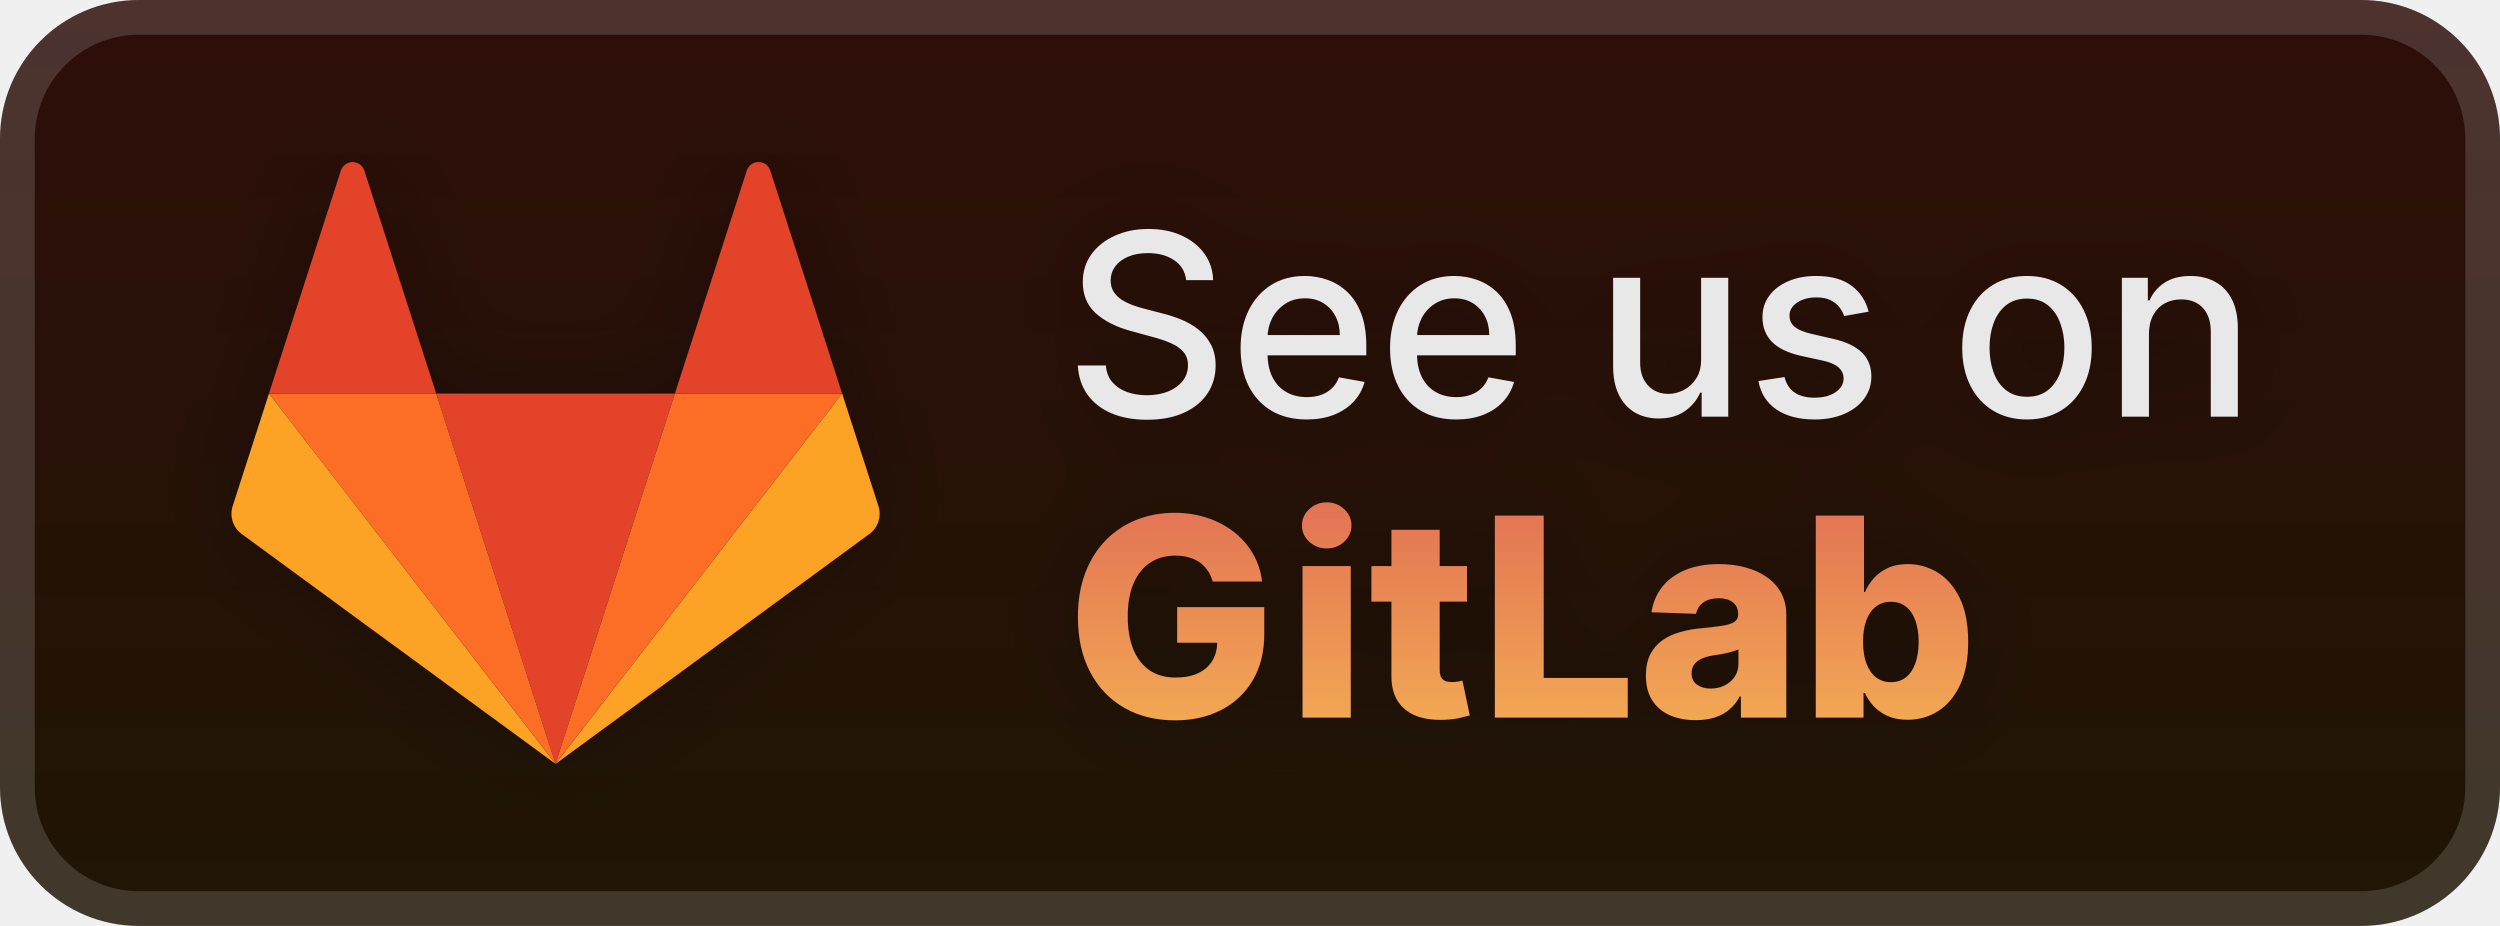
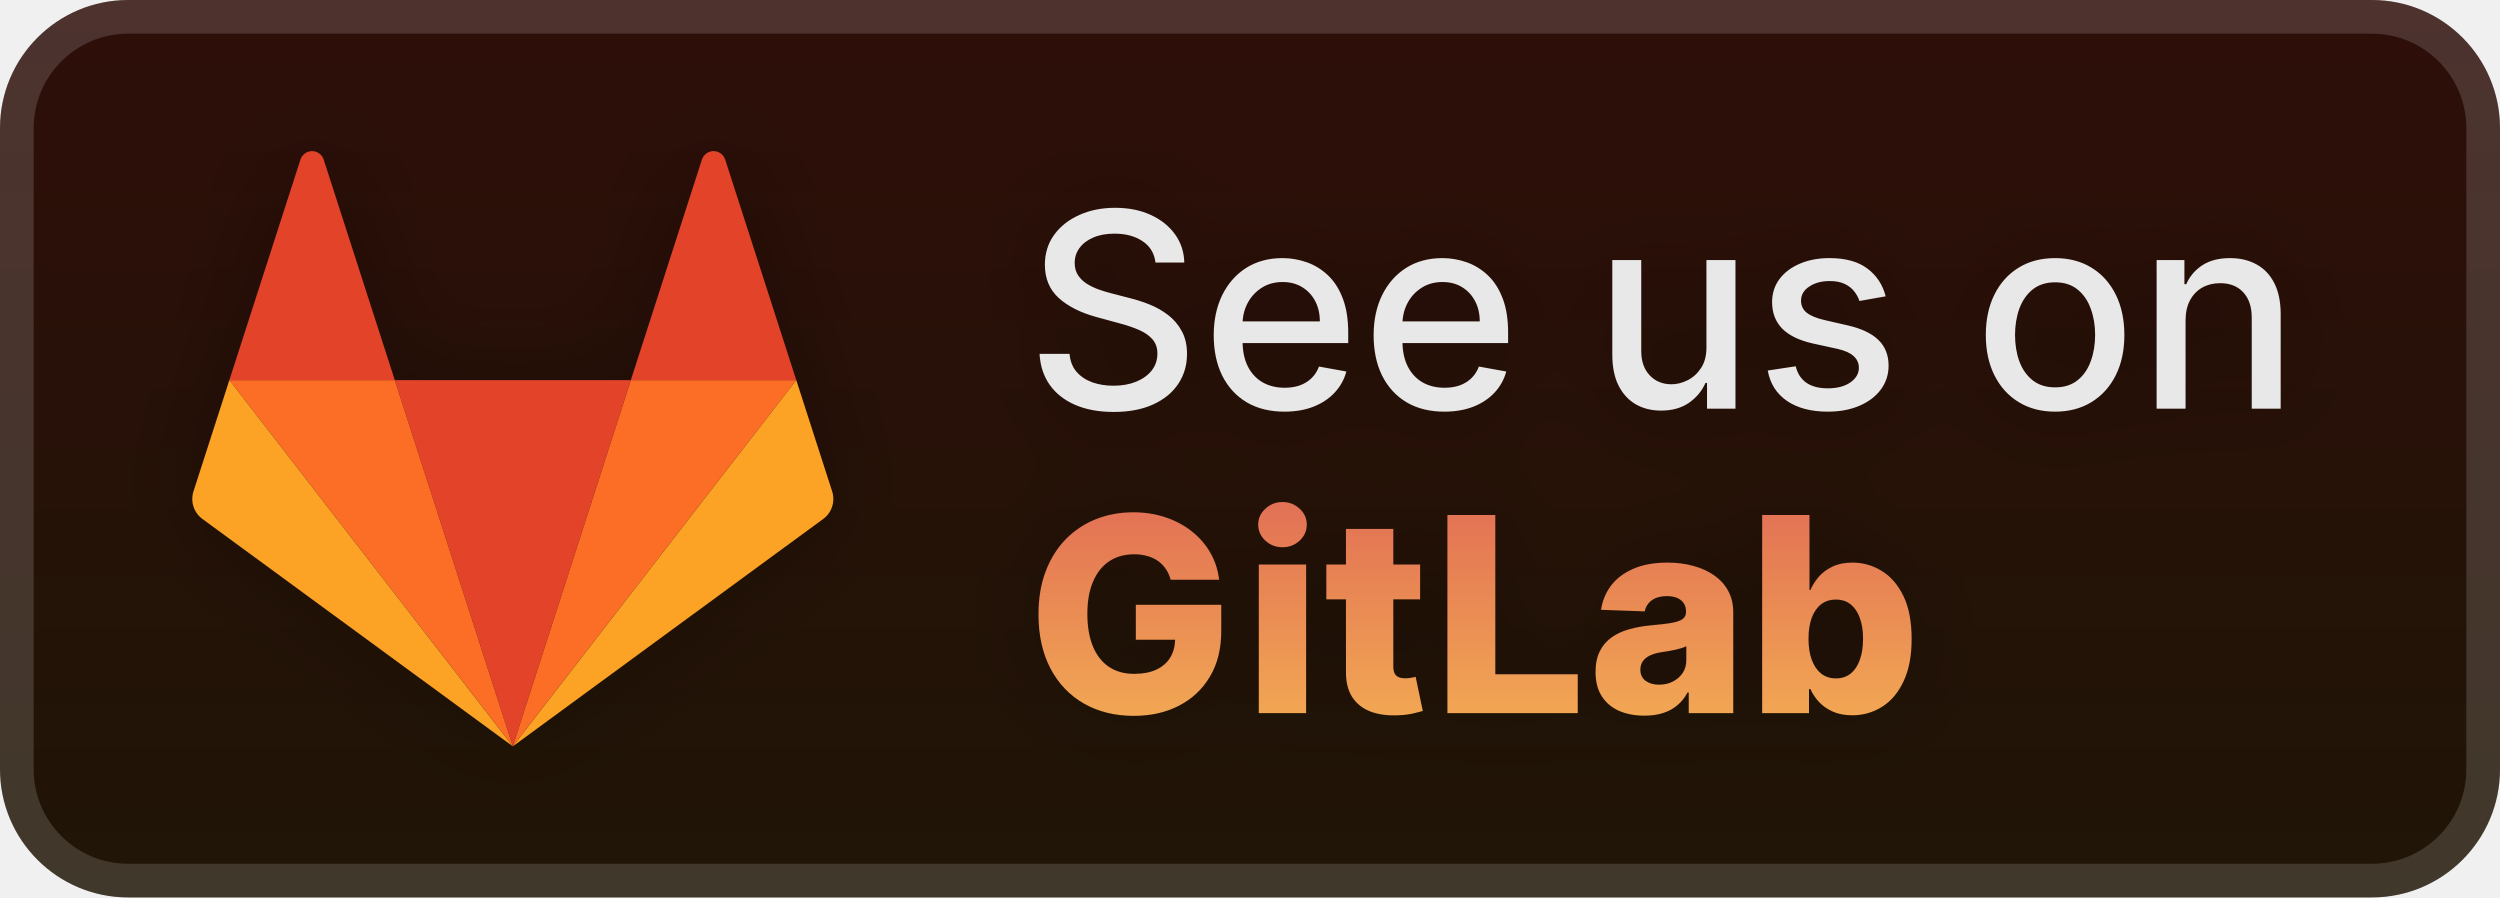
- <svg xmlns="http://www.w3.org/2000/svg" width="108" height="40" viewBox="0 0 108 40" fill="none">
-   <rect x="-0" y="-6.10352e-05" width="108" height="40" rx="6" fill="url(#paint0_linear_28_851)" />
+ <svg xmlns="http://www.w3.org/2000/svg" width="156" height="56" viewBox="0 0 156 56" fill="none">
+   <rect x="-0" y="-0" width="156" height="56" rx="8" fill="url(#paint0_linear_28_851)" />
  <g filter="url(#filter0_d_28_851)">
-     <path d="M24 32.996L29.156 17.003H18.844L24 32.996Z" fill="#E24329" />
-     <path d="M24 32.996L18.844 17.003H11.619L24 32.996Z" fill="#FC6D26" />
-     <path d="M11.619 17.003L10.052 21.863C9.982 22.08 9.982 22.312 10.052 22.528C10.122 22.744 10.258 22.933 10.44 23.066L24 33L11.619 17.003Z" fill="#FCA326" />
-     <path d="M11.619 17.003H18.844L15.739 7.372C15.704 7.264 15.636 7.17 15.545 7.103C15.454 7.037 15.344 7.001 15.231 7.001C15.119 7.001 15.009 7.037 14.918 7.103C14.827 7.17 14.759 7.264 14.724 7.372L11.619 17.003Z" fill="#E24329" />
-     <path d="M24 32.996L29.156 17.003H36.381L24 32.996Z" fill="#FC6D26" />
-     <path d="M36.381 17.003L37.948 21.863C38.017 22.08 38.017 22.312 37.948 22.528C37.878 22.744 37.742 22.933 37.56 23.066L24 33L36.381 17.003Z" fill="#FCA326" />
-     <path d="M36.381 17.003H29.156L32.261 7.371C32.296 7.263 32.364 7.169 32.455 7.102C32.546 7.036 32.656 7 32.768 7C32.881 7 32.991 7.036 33.082 7.102C33.173 7.169 33.241 7.263 33.276 7.371L36.381 17.003Z" fill="#E24329" />
+     <path d="M32 46.566L39.365 23.719H24.634L32 46.566Z" fill="#E24329" />
+     <path d="M32 46.566L24.634 23.719H14.313L32 46.566Z" fill="#FC6D26" />
+     <path d="M14.313 23.719L12.074 30.662C11.975 30.971 11.975 31.303 12.074 31.612C12.174 31.92 12.368 32.189 12.628 32.38L32 46.571L14.313 23.719Z" fill="#FCA326" />
+     <path d="M14.313 23.719H24.634L20.198 9.96C20.148 9.806 20.051 9.671 19.921 9.576C19.791 9.481 19.634 9.43 19.474 9.43C19.313 9.43 19.156 9.481 19.026 9.576C18.895 9.671 18.799 9.806 18.748 9.96L14.313 23.719Z" fill="#E24329" />
+     <path d="M32 46.566L39.366 23.719H49.687L32 46.566Z" fill="#FC6D26" />
+     <path d="M49.687 23.719L51.926 30.662C52.025 30.971 52.025 31.303 51.925 31.612C51.826 31.92 51.632 32.189 51.371 32.38L32 46.571L49.687 23.719Z" fill="#FCA326" />
+     <path d="M49.687 23.719H39.365L43.801 9.958C43.851 9.804 43.948 9.67 44.078 9.575C44.209 9.48 44.365 9.428 44.526 9.428C44.687 9.428 44.844 9.48 44.974 9.575C45.104 9.67 45.201 9.804 45.251 9.958L49.687 23.719Z" fill="#E24329" />
  </g>
  <g filter="url(#filter1_d_28_851)">
-     <path d="M51.242 12.101C51.2 11.732 51.028 11.445 50.726 11.242C50.424 11.036 50.044 10.934 49.586 10.934C49.258 10.934 48.974 10.986 48.734 11.09C48.495 11.191 48.308 11.332 48.175 11.512C48.045 11.689 47.98 11.891 47.98 12.117C47.98 12.307 48.025 12.471 48.113 12.609C48.204 12.747 48.323 12.863 48.468 12.957C48.617 13.048 48.776 13.125 48.945 13.187C49.114 13.247 49.277 13.297 49.433 13.336L50.215 13.539C50.47 13.601 50.731 13.686 51 13.793C51.268 13.9 51.517 14.04 51.746 14.215C51.975 14.389 52.16 14.605 52.3 14.863C52.444 15.121 52.515 15.43 52.515 15.789C52.515 16.242 52.398 16.645 52.164 16.996C51.932 17.348 51.595 17.625 51.152 17.828C50.712 18.031 50.179 18.133 49.554 18.133C48.956 18.133 48.437 18.038 48 17.848C47.562 17.657 47.22 17.388 46.972 17.039C46.725 16.687 46.588 16.271 46.562 15.789H47.773C47.797 16.078 47.89 16.319 48.054 16.512C48.221 16.702 48.433 16.844 48.691 16.937C48.952 17.029 49.237 17.074 49.547 17.074C49.888 17.074 50.191 17.021 50.457 16.914C50.725 16.805 50.936 16.654 51.09 16.461C51.243 16.266 51.32 16.038 51.32 15.777C51.32 15.54 51.252 15.346 51.117 15.195C50.984 15.044 50.803 14.919 50.574 14.82C50.347 14.721 50.091 14.634 49.804 14.559L48.859 14.301C48.218 14.126 47.711 13.87 47.336 13.531C46.963 13.193 46.777 12.745 46.777 12.187C46.777 11.726 46.902 11.324 47.152 10.98C47.402 10.637 47.741 10.37 48.168 10.18C48.595 9.987 49.077 9.891 49.613 9.891C50.155 9.891 50.633 9.986 51.047 10.176C51.463 10.366 51.791 10.627 52.031 10.961C52.271 11.292 52.396 11.672 52.406 12.101H51.242ZM56.45 18.121C55.859 18.121 55.35 17.995 54.923 17.742C54.498 17.487 54.17 17.129 53.938 16.668C53.709 16.204 53.594 15.661 53.594 15.039C53.594 14.424 53.709 13.883 53.938 13.414C54.17 12.945 54.493 12.579 54.907 12.316C55.324 12.053 55.811 11.922 56.368 11.922C56.706 11.922 57.035 11.978 57.352 12.09C57.67 12.202 57.955 12.377 58.208 12.617C58.46 12.857 58.66 13.168 58.805 13.551C58.951 13.931 59.024 14.393 59.024 14.937V15.351H54.255V14.476H57.88C57.88 14.169 57.817 13.897 57.692 13.66C57.567 13.421 57.391 13.232 57.165 13.094C56.941 12.956 56.678 12.887 56.376 12.887C56.048 12.887 55.761 12.967 55.516 13.129C55.274 13.288 55.087 13.496 54.954 13.754C54.824 14.009 54.758 14.286 54.758 14.586V15.27C54.758 15.671 54.829 16.012 54.969 16.293C55.113 16.574 55.312 16.789 55.567 16.937C55.822 17.083 56.12 17.156 56.462 17.156C56.683 17.156 56.885 17.125 57.067 17.062C57.249 16.997 57.407 16.901 57.54 16.773C57.673 16.646 57.774 16.488 57.844 16.301L58.95 16.5C58.861 16.826 58.703 17.111 58.473 17.355C58.247 17.598 57.962 17.786 57.618 17.922C57.277 18.055 56.887 18.121 56.45 18.121ZM62.906 18.121C62.315 18.121 61.806 17.995 61.379 17.742C60.954 17.487 60.626 17.129 60.394 16.668C60.165 16.204 60.05 15.661 60.05 15.039C60.05 14.424 60.165 13.883 60.394 13.414C60.626 12.945 60.949 12.579 61.363 12.316C61.78 12.053 62.267 11.922 62.824 11.922C63.163 11.922 63.491 11.978 63.808 12.09C64.126 12.202 64.411 12.377 64.664 12.617C64.916 12.857 65.116 13.168 65.261 13.551C65.407 13.931 65.48 14.393 65.48 14.937V15.351H60.711V14.476H64.336C64.336 14.169 64.273 13.897 64.148 13.66C64.023 13.421 63.847 13.232 63.621 13.094C63.397 12.956 63.134 12.887 62.832 12.887C62.504 12.887 62.217 12.967 61.972 13.129C61.73 13.288 61.543 13.496 61.41 13.754C61.28 14.009 61.215 14.286 61.215 14.586V15.27C61.215 15.671 61.285 16.012 61.425 16.293C61.569 16.574 61.768 16.789 62.023 16.937C62.278 17.083 62.577 17.156 62.918 17.156C63.139 17.156 63.341 17.125 63.523 17.062C63.706 16.997 63.863 16.901 63.996 16.773C64.129 16.646 64.23 16.488 64.3 16.301L65.406 16.5C65.317 16.826 65.159 17.111 64.929 17.355C64.703 17.598 64.418 17.786 64.074 17.922C63.733 18.055 63.343 18.121 62.906 18.121ZM73.488 15.512V12H74.66V18H73.511V16.961H73.449C73.311 17.281 73.09 17.548 72.785 17.762C72.483 17.973 72.106 18.078 71.656 18.078C71.271 18.078 70.929 17.993 70.633 17.824C70.338 17.652 70.106 17.398 69.937 17.062C69.771 16.727 69.687 16.311 69.687 15.816V12H70.855V15.676C70.855 16.085 70.969 16.41 71.195 16.652C71.422 16.895 71.716 17.016 72.078 17.016C72.297 17.016 72.514 16.961 72.73 16.852C72.949 16.742 73.13 16.577 73.273 16.355C73.419 16.134 73.491 15.853 73.488 15.512ZM80.725 13.465L79.667 13.652C79.623 13.517 79.552 13.388 79.456 13.266C79.362 13.143 79.234 13.043 79.073 12.965C78.912 12.887 78.71 12.848 78.468 12.848C78.137 12.848 77.861 12.922 77.639 13.07C77.418 13.216 77.307 13.405 77.307 13.637C77.307 13.837 77.382 13.999 77.53 14.121C77.678 14.243 77.918 14.344 78.249 14.422L79.202 14.641C79.754 14.768 80.165 14.965 80.436 15.23C80.707 15.496 80.843 15.841 80.843 16.266C80.843 16.625 80.738 16.945 80.53 17.227C80.324 17.505 80.037 17.724 79.667 17.883C79.3 18.042 78.874 18.121 78.389 18.121C77.718 18.121 77.169 17.978 76.745 17.691C76.32 17.402 76.06 16.992 75.964 16.461L77.093 16.289C77.163 16.583 77.307 16.806 77.526 16.957C77.745 17.105 78.03 17.18 78.382 17.18C78.764 17.18 79.07 17.1 79.3 16.941C79.529 16.78 79.643 16.583 79.643 16.352C79.643 16.164 79.573 16.006 79.432 15.879C79.294 15.751 79.082 15.655 78.796 15.59L77.78 15.367C77.22 15.239 76.806 15.036 76.538 14.758C76.272 14.479 76.139 14.126 76.139 13.699C76.139 13.345 76.238 13.035 76.436 12.77C76.634 12.504 76.908 12.297 77.257 12.148C77.606 11.997 78.005 11.922 78.456 11.922C79.104 11.922 79.615 12.062 79.987 12.344C80.359 12.622 80.606 12.996 80.725 13.465ZM87.565 18.121C87.003 18.121 86.512 17.992 86.093 17.734C85.673 17.477 85.348 17.116 85.116 16.652C84.884 16.189 84.768 15.647 84.768 15.027C84.768 14.405 84.884 13.861 85.116 13.395C85.348 12.928 85.673 12.566 86.093 12.309C86.512 12.051 87.003 11.922 87.565 11.922C88.128 11.922 88.619 12.051 89.038 12.309C89.457 12.566 89.783 12.928 90.014 13.395C90.246 13.861 90.362 14.405 90.362 15.027C90.362 15.647 90.246 16.189 90.014 16.652C89.783 17.116 89.457 17.477 89.038 17.734C88.619 17.992 88.128 18.121 87.565 18.121ZM87.569 17.141C87.934 17.141 88.236 17.044 88.475 16.852C88.715 16.659 88.892 16.402 89.007 16.082C89.124 15.762 89.182 15.409 89.182 15.023C89.182 14.641 89.124 14.289 89.007 13.969C88.892 13.646 88.715 13.387 88.475 13.191C88.236 12.996 87.934 12.898 87.569 12.898C87.202 12.898 86.897 12.996 86.655 13.191C86.415 13.387 86.237 13.646 86.12 13.969C86.005 14.289 85.948 14.641 85.948 15.023C85.948 15.409 86.005 15.762 86.12 16.082C86.237 16.402 86.415 16.659 86.655 16.852C86.897 17.044 87.202 17.141 87.569 17.141ZM92.834 14.437V18H91.666V12H92.787V12.976H92.861C92.999 12.659 93.215 12.404 93.51 12.211C93.806 12.018 94.18 11.922 94.631 11.922C95.04 11.922 95.397 12.008 95.705 12.18C96.012 12.349 96.25 12.601 96.42 12.937C96.589 13.273 96.674 13.689 96.674 14.184V18H95.506V14.324C95.506 13.889 95.392 13.549 95.166 13.305C94.939 13.057 94.628 12.934 94.232 12.934C93.961 12.934 93.72 12.992 93.51 13.109C93.301 13.226 93.136 13.398 93.013 13.625C92.894 13.849 92.834 14.12 92.834 14.437Z" fill="#E8E8E8" />
-     <path d="M52.388 25.123C52.339 24.945 52.268 24.787 52.175 24.651C52.081 24.511 51.966 24.393 51.829 24.297C51.693 24.2 51.537 24.128 51.361 24.079C51.184 24.028 50.991 24.003 50.781 24.003C50.358 24.003 49.991 24.105 49.682 24.31C49.375 24.514 49.138 24.812 48.97 25.204C48.802 25.594 48.718 26.067 48.718 26.623C48.718 27.183 48.8 27.66 48.961 28.055C49.123 28.45 49.358 28.751 49.664 28.959C49.971 29.166 50.343 29.27 50.781 29.27C51.167 29.27 51.494 29.207 51.761 29.082C52.031 28.954 52.236 28.774 52.375 28.541C52.514 28.308 52.584 28.034 52.584 27.719L52.976 27.766H50.853V26.227H54.616V27.382C54.616 28.163 54.45 28.832 54.118 29.389C53.788 29.946 53.334 30.373 52.754 30.672C52.177 30.97 51.514 31.119 50.764 31.119C49.932 31.119 49.2 30.939 48.569 30.578C47.939 30.217 47.447 29.703 47.095 29.035C46.743 28.365 46.566 27.57 46.566 26.649C46.566 25.933 46.673 25.298 46.886 24.744C47.099 24.187 47.396 23.716 47.777 23.329C48.16 22.943 48.603 22.651 49.106 22.452C49.612 22.253 50.156 22.153 50.738 22.153C51.244 22.153 51.714 22.226 52.149 22.371C52.586 22.516 52.973 22.72 53.308 22.984C53.646 23.248 53.92 23.562 54.13 23.926C54.341 24.29 54.471 24.689 54.523 25.123H52.388ZM56.27 31V24.454H58.353V31H56.27ZM57.314 23.692C57.021 23.692 56.77 23.595 56.559 23.402C56.349 23.206 56.244 22.97 56.244 22.695C56.244 22.422 56.349 22.189 56.559 21.996C56.77 21.8 57.021 21.702 57.314 21.702C57.609 21.702 57.861 21.8 58.068 21.996C58.278 22.189 58.383 22.422 58.383 22.695C58.383 22.97 58.278 23.206 58.068 23.402C57.861 23.595 57.609 23.692 57.314 23.692ZM63.374 24.454V25.989H59.245V24.454H63.374ZM60.11 22.886H62.194V28.942C62.194 29.07 62.214 29.173 62.254 29.253C62.296 29.329 62.357 29.385 62.437 29.419C62.516 29.45 62.612 29.466 62.722 29.466C62.802 29.466 62.886 29.459 62.974 29.445C63.065 29.427 63.133 29.413 63.178 29.402L63.494 30.906C63.394 30.935 63.254 30.97 63.072 31.013C62.893 31.055 62.678 31.082 62.428 31.094C61.94 31.116 61.521 31.06 61.171 30.923C60.825 30.784 60.559 30.568 60.374 30.276C60.193 29.983 60.105 29.615 60.11 29.172V22.886ZM64.578 31V22.273H66.688V29.287H70.318V31H64.578ZM73.255 31.111C72.838 31.111 72.467 31.041 72.143 30.902C71.822 30.76 71.568 30.547 71.38 30.263C71.196 29.976 71.103 29.616 71.103 29.185C71.103 28.821 71.167 28.514 71.295 28.264C71.423 28.014 71.599 27.811 71.824 27.655C72.048 27.498 72.307 27.381 72.599 27.301C72.892 27.219 73.204 27.163 73.537 27.135C73.909 27.101 74.209 27.065 74.436 27.028C74.663 26.989 74.828 26.933 74.93 26.862C75.035 26.788 75.088 26.685 75.088 26.551V26.53C75.088 26.311 75.013 26.142 74.862 26.023C74.711 25.903 74.508 25.844 74.253 25.844C73.977 25.844 73.755 25.903 73.588 26.023C73.42 26.142 73.314 26.307 73.268 26.517L71.346 26.449C71.403 26.051 71.549 25.696 71.785 25.384C72.024 25.068 72.351 24.821 72.765 24.642C73.183 24.46 73.684 24.369 74.27 24.369C74.687 24.369 75.072 24.419 75.424 24.518C75.777 24.615 76.084 24.757 76.345 24.945C76.606 25.129 76.808 25.357 76.95 25.626C77.095 25.896 77.167 26.204 77.167 26.551V31H75.207V30.088H75.156C75.04 30.31 74.89 30.497 74.709 30.651C74.53 30.804 74.318 30.919 74.074 30.996C73.832 31.072 73.559 31.111 73.255 31.111ZM73.899 29.747C74.123 29.747 74.325 29.702 74.504 29.611C74.686 29.52 74.831 29.395 74.939 29.236C75.047 29.074 75.101 28.886 75.101 28.673V28.051C75.041 28.082 74.969 28.111 74.883 28.136C74.801 28.162 74.71 28.186 74.611 28.209C74.511 28.232 74.409 28.251 74.304 28.268C74.199 28.285 74.098 28.301 74.001 28.315C73.805 28.346 73.638 28.395 73.498 28.46C73.362 28.526 73.257 28.611 73.183 28.716C73.112 28.818 73.076 28.94 73.076 29.082C73.076 29.298 73.153 29.463 73.307 29.577C73.463 29.69 73.66 29.747 73.899 29.747ZM78.442 31V22.273H80.525V25.575H80.568C80.653 25.376 80.774 25.185 80.93 25C81.089 24.815 81.291 24.665 81.535 24.548C81.782 24.429 82.078 24.369 82.422 24.369C82.876 24.369 83.301 24.489 83.696 24.727C84.094 24.966 84.415 25.334 84.659 25.831C84.903 26.328 85.025 26.962 85.025 27.732C85.025 28.473 84.907 29.094 84.672 29.594C84.439 30.094 84.123 30.469 83.726 30.719C83.331 30.969 82.892 31.094 82.409 31.094C82.079 31.094 81.794 31.04 81.552 30.932C81.311 30.824 81.108 30.682 80.943 30.506C80.781 30.329 80.656 30.141 80.568 29.939H80.504V31H78.442ZM80.483 27.727C80.483 28.079 80.53 28.386 80.623 28.648C80.72 28.909 80.858 29.112 81.037 29.257C81.219 29.399 81.436 29.47 81.689 29.47C81.944 29.47 82.162 29.399 82.341 29.257C82.52 29.112 82.655 28.909 82.746 28.648C82.839 28.386 82.886 28.079 82.886 27.727C82.886 27.375 82.839 27.07 82.746 26.811C82.655 26.552 82.52 26.352 82.341 26.21C82.165 26.068 81.947 25.997 81.689 25.997C81.433 25.997 81.216 26.067 81.037 26.206C80.858 26.345 80.72 26.544 80.623 26.802C80.53 27.061 80.483 27.369 80.483 27.727Z" fill="url(#paint1_linear_28_851)" />
+     <path d="M72.101 16.384C72.037 15.813 71.771 15.37 71.304 15.056C70.838 14.738 70.25 14.579 69.541 14.579C69.034 14.579 68.596 14.659 68.225 14.82C67.855 14.977 67.567 15.195 67.362 15.473C67.161 15.746 67.06 16.058 67.06 16.408C67.06 16.702 67.129 16.956 67.266 17.169C67.406 17.382 67.59 17.561 67.815 17.706C68.044 17.847 68.29 17.966 68.552 18.062C68.813 18.155 69.065 18.231 69.306 18.292L70.513 18.606C70.908 18.702 71.312 18.833 71.727 18.998C72.141 19.163 72.526 19.38 72.88 19.65C73.234 19.92 73.52 20.254 73.737 20.652C73.959 21.051 74.069 21.527 74.069 22.083C74.069 22.783 73.888 23.405 73.526 23.948C73.168 24.492 72.647 24.92 71.962 25.234C71.282 25.548 70.459 25.705 69.493 25.705C68.568 25.705 67.767 25.558 67.091 25.264C66.414 24.971 65.885 24.554 65.503 24.015C65.121 23.471 64.909 22.828 64.869 22.083H66.74C66.777 22.53 66.921 22.902 67.175 23.2C67.433 23.494 67.761 23.713 68.159 23.858C68.561 23.999 69.002 24.069 69.481 24.069C70.008 24.069 70.477 23.987 70.888 23.822C71.302 23.652 71.628 23.419 71.866 23.121C72.103 22.819 72.222 22.467 72.222 22.065C72.222 21.699 72.117 21.399 71.908 21.165C71.703 20.932 71.423 20.739 71.069 20.586C70.719 20.433 70.322 20.298 69.88 20.181L68.419 19.783C67.429 19.513 66.644 19.117 66.064 18.594C65.489 18.07 65.201 17.378 65.201 16.517C65.201 15.805 65.394 15.183 65.781 14.651C66.167 14.12 66.69 13.708 67.35 13.414C68.01 13.116 68.755 12.967 69.584 12.967C70.421 12.967 71.159 13.114 71.799 13.408C72.443 13.702 72.95 14.106 73.321 14.621C73.691 15.132 73.884 15.72 73.9 16.384H72.101ZM80.15 25.687C79.236 25.687 78.45 25.492 77.79 25.101C77.133 24.707 76.626 24.154 76.268 23.441C75.914 22.725 75.737 21.886 75.737 20.924C75.737 19.974 75.914 19.137 76.268 18.413C76.626 17.688 77.125 17.123 77.765 16.716C78.409 16.31 79.162 16.106 80.023 16.106C80.546 16.106 81.053 16.193 81.544 16.366C82.035 16.539 82.476 16.811 82.867 17.181C83.257 17.551 83.565 18.032 83.79 18.624C84.016 19.211 84.128 19.926 84.128 20.767V21.407H76.757V20.055H82.359C82.359 19.58 82.263 19.159 82.07 18.793C81.876 18.422 81.605 18.131 81.255 17.917C80.909 17.704 80.502 17.598 80.035 17.598C79.528 17.598 79.085 17.722 78.707 17.972C78.333 18.217 78.043 18.539 77.838 18.938C77.637 19.332 77.536 19.761 77.536 20.224V21.28C77.536 21.9 77.645 22.427 77.862 22.862C78.083 23.296 78.391 23.628 78.786 23.858C79.18 24.083 79.641 24.196 80.168 24.196C80.51 24.196 80.822 24.148 81.104 24.051C81.385 23.95 81.629 23.801 81.834 23.604C82.04 23.407 82.197 23.163 82.305 22.874L84.014 23.182C83.877 23.685 83.631 24.125 83.277 24.504C82.927 24.878 82.486 25.17 81.955 25.379C81.428 25.584 80.826 25.687 80.15 25.687ZM90.127 25.687C89.214 25.687 88.427 25.492 87.767 25.101C87.111 24.707 86.604 24.154 86.246 23.441C85.892 22.725 85.715 21.886 85.715 20.924C85.715 19.974 85.892 19.137 86.246 18.413C86.604 17.688 87.103 17.123 87.743 16.716C88.387 16.31 89.139 16.106 90.001 16.106C90.524 16.106 91.031 16.193 91.522 16.366C92.013 16.539 92.454 16.811 92.844 17.181C93.234 17.551 93.542 18.032 93.768 18.624C93.993 19.211 94.106 19.926 94.106 20.767V21.407H86.735V20.055H92.337C92.337 19.58 92.24 19.159 92.047 18.793C91.854 18.422 91.582 18.131 91.232 17.917C90.886 17.704 90.48 17.598 90.013 17.598C89.506 17.598 89.063 17.722 88.685 17.972C88.31 18.217 88.021 18.539 87.815 18.938C87.614 19.332 87.513 19.761 87.513 20.224V21.28C87.513 21.9 87.622 22.427 87.84 22.862C88.061 23.296 88.369 23.628 88.763 23.858C89.157 24.083 89.618 24.196 90.146 24.196C90.488 24.196 90.8 24.148 91.081 24.051C91.363 23.95 91.606 23.801 91.812 23.604C92.017 23.407 92.174 23.163 92.283 22.874L93.991 23.182C93.854 23.685 93.609 24.125 93.255 24.504C92.904 24.878 92.464 25.17 91.933 25.379C91.405 25.584 90.804 25.687 90.127 25.687ZM106.482 21.654V16.227H108.293V25.5H106.518V23.894H106.421C106.208 24.389 105.866 24.802 105.395 25.132C104.928 25.458 104.346 25.621 103.65 25.621C103.055 25.621 102.527 25.49 102.069 25.228C101.614 24.962 101.256 24.57 100.994 24.051C100.736 23.532 100.608 22.89 100.608 22.125V16.227H102.413V21.908C102.413 22.54 102.588 23.043 102.938 23.417C103.288 23.791 103.743 23.979 104.302 23.979C104.64 23.979 104.976 23.894 105.31 23.725C105.648 23.556 105.928 23.3 106.149 22.958C106.375 22.616 106.486 22.181 106.482 21.654ZM117.666 18.491L116.03 18.781C115.962 18.571 115.853 18.372 115.704 18.183C115.56 17.994 115.362 17.839 115.113 17.718C114.863 17.598 114.551 17.537 114.177 17.537C113.666 17.537 113.239 17.652 112.897 17.881C112.555 18.107 112.384 18.398 112.384 18.757C112.384 19.067 112.499 19.316 112.728 19.505C112.958 19.694 113.328 19.849 113.839 19.97L115.312 20.308C116.165 20.505 116.801 20.809 117.22 21.22C117.638 21.63 117.848 22.163 117.848 22.819C117.848 23.375 117.687 23.87 117.365 24.305C117.047 24.735 116.602 25.073 116.03 25.319C115.463 25.564 114.805 25.687 114.056 25.687C113.018 25.687 112.171 25.466 111.515 25.023C110.859 24.576 110.456 23.942 110.307 23.121L112.052 22.856C112.161 23.31 112.384 23.654 112.722 23.888C113.06 24.117 113.501 24.232 114.044 24.232C114.636 24.232 115.109 24.109 115.463 23.864C115.817 23.614 115.994 23.31 115.994 22.952C115.994 22.663 115.886 22.419 115.668 22.222C115.455 22.025 115.127 21.876 114.684 21.775L113.115 21.431C112.249 21.234 111.609 20.92 111.195 20.489C110.784 20.058 110.579 19.513 110.579 18.853C110.579 18.306 110.732 17.827 111.038 17.416C111.344 17.006 111.766 16.686 112.306 16.456C112.845 16.223 113.463 16.106 114.159 16.106C115.161 16.106 115.95 16.324 116.525 16.758C117.101 17.189 117.481 17.767 117.666 18.491ZM128.237 25.687C127.368 25.687 126.609 25.488 125.961 25.089C125.313 24.691 124.81 24.134 124.452 23.417C124.094 22.701 123.915 21.864 123.915 20.906C123.915 19.944 124.094 19.103 124.452 18.382C124.81 17.662 125.313 17.102 125.961 16.704C126.609 16.306 127.368 16.106 128.237 16.106C129.106 16.106 129.865 16.306 130.513 16.704C131.161 17.102 131.664 17.662 132.022 18.382C132.38 19.103 132.56 19.944 132.56 20.906C132.56 21.864 132.38 22.701 132.022 23.417C131.664 24.134 131.161 24.691 130.513 25.089C129.865 25.488 129.106 25.687 128.237 25.687ZM128.243 24.172C128.807 24.172 129.273 24.023 129.644 23.725C130.014 23.427 130.288 23.031 130.465 22.536C130.646 22.041 130.736 21.495 130.736 20.9C130.736 20.308 130.646 19.765 130.465 19.27C130.288 18.771 130.014 18.37 129.644 18.068C129.273 17.767 128.807 17.616 128.243 17.616C127.676 17.616 127.205 17.767 126.83 18.068C126.46 18.37 126.185 18.771 126.003 19.27C125.826 19.765 125.738 20.308 125.738 20.9C125.738 21.495 125.826 22.041 126.003 22.536C126.185 23.031 126.46 23.427 126.83 23.725C127.205 24.023 127.676 24.172 128.243 24.172ZM136.379 19.994V25.5H134.574V16.227H136.307V17.736H136.422C136.635 17.245 136.969 16.851 137.424 16.553C137.883 16.255 138.46 16.106 139.156 16.106C139.788 16.106 140.342 16.239 140.817 16.505C141.291 16.766 141.66 17.157 141.921 17.676C142.183 18.195 142.314 18.837 142.314 19.602V25.5H140.509V19.819C140.509 19.147 140.334 18.622 139.983 18.243C139.633 17.861 139.152 17.67 138.541 17.67C138.122 17.67 137.75 17.761 137.424 17.942C137.102 18.123 136.846 18.388 136.657 18.738C136.472 19.085 136.379 19.503 136.379 19.994Z" fill="#E8E8E8" />
+     <path d="M73.049 36.175C72.981 35.921 72.88 35.698 72.747 35.505C72.614 35.308 72.451 35.141 72.258 35.004C72.065 34.867 71.844 34.764 71.594 34.696C71.345 34.623 71.071 34.587 70.773 34.587C70.173 34.587 69.654 34.732 69.216 35.022C68.781 35.312 68.445 35.734 68.207 36.29C67.97 36.841 67.851 37.511 67.851 38.3C67.851 39.093 67.966 39.769 68.195 40.328C68.425 40.888 68.757 41.314 69.191 41.608C69.626 41.902 70.153 42.049 70.773 42.049C71.32 42.049 71.783 41.96 72.162 41.783C72.544 41.602 72.834 41.346 73.031 41.017C73.228 40.687 73.327 40.298 73.327 39.851L73.882 39.918H70.876V37.739H76.206V39.374C76.206 40.481 75.971 41.429 75.5 42.218C75.033 43.007 74.389 43.612 73.568 44.035C72.751 44.458 71.811 44.669 70.749 44.669C69.57 44.669 68.533 44.413 67.64 43.902C66.746 43.391 66.05 42.663 65.551 41.717C65.052 40.767 64.802 39.64 64.802 38.336C64.802 37.322 64.954 36.422 65.255 35.638C65.557 34.849 65.978 34.181 66.517 33.633C67.06 33.086 67.688 32.672 68.401 32.39C69.117 32.108 69.888 31.967 70.713 31.967C71.429 31.967 72.095 32.07 72.711 32.275C73.331 32.48 73.878 32.77 74.353 33.144C74.832 33.519 75.22 33.963 75.518 34.478C75.816 34.994 76.001 35.559 76.073 36.175H73.049ZM78.549 44.5V35.227H81.501V44.5H78.549ZM80.028 34.147C79.613 34.147 79.257 34.01 78.959 33.736C78.661 33.458 78.512 33.124 78.512 32.734C78.512 32.347 78.661 32.017 78.959 31.744C79.257 31.466 79.613 31.327 80.028 31.327C80.446 31.327 80.802 31.466 81.096 31.744C81.394 32.017 81.543 32.347 81.543 32.734C81.543 33.124 81.394 33.458 81.096 33.736C80.802 34.01 80.446 34.147 80.028 34.147ZM88.614 35.227V37.4H82.764V35.227H88.614ZM83.989 33.005H86.942V41.584C86.942 41.765 86.97 41.912 87.026 42.025C87.086 42.133 87.173 42.212 87.286 42.26C87.398 42.304 87.533 42.327 87.69 42.327C87.803 42.327 87.921 42.316 88.046 42.296C88.175 42.272 88.272 42.252 88.336 42.236L88.783 44.367C88.642 44.407 88.443 44.458 88.185 44.518C87.931 44.578 87.628 44.617 87.273 44.633C86.581 44.665 85.988 44.584 85.493 44.391C85.002 44.194 84.625 43.888 84.364 43.474C84.106 43.059 83.981 42.538 83.989 41.91V33.005ZM90.319 44.5V32.136H93.307V42.073H98.451V44.5H90.319ZM102.612 44.657C102.02 44.657 101.495 44.558 101.036 44.361C100.581 44.16 100.221 43.858 99.956 43.455C99.694 43.049 99.563 42.54 99.563 41.928C99.563 41.413 99.654 40.978 99.835 40.624C100.016 40.27 100.265 39.982 100.583 39.761C100.901 39.539 101.268 39.372 101.682 39.26C102.097 39.143 102.539 39.065 103.01 39.024C103.538 38.976 103.962 38.926 104.284 38.873C104.606 38.817 104.839 38.739 104.984 38.638C105.133 38.533 105.208 38.386 105.208 38.197V38.167C105.208 37.857 105.101 37.618 104.888 37.449C104.674 37.28 104.387 37.195 104.024 37.195C103.634 37.195 103.32 37.28 103.083 37.449C102.845 37.618 102.694 37.851 102.63 38.149L99.907 38.052C99.988 37.489 100.195 36.986 100.529 36.543C100.867 36.096 101.33 35.746 101.918 35.493C102.509 35.235 103.22 35.106 104.049 35.106C104.64 35.106 105.186 35.177 105.685 35.318C106.184 35.455 106.618 35.656 106.989 35.921C107.359 36.183 107.645 36.505 107.846 36.887C108.051 37.27 108.154 37.706 108.154 38.197V44.5H105.377V43.208H105.304C105.139 43.522 104.928 43.788 104.67 44.005C104.417 44.222 104.117 44.385 103.771 44.494C103.429 44.602 103.042 44.657 102.612 44.657ZM103.523 42.725C103.841 42.725 104.127 42.661 104.381 42.532C104.638 42.403 104.843 42.226 104.996 42.001C105.149 41.771 105.226 41.505 105.226 41.204V40.322C105.141 40.367 105.039 40.407 104.918 40.443C104.801 40.479 104.672 40.513 104.532 40.546C104.391 40.578 104.246 40.606 104.097 40.63C103.948 40.654 103.805 40.676 103.668 40.697C103.391 40.741 103.153 40.809 102.956 40.902C102.763 40.994 102.614 41.115 102.509 41.264C102.409 41.409 102.358 41.582 102.358 41.783C102.358 42.089 102.467 42.322 102.684 42.483C102.906 42.645 103.185 42.725 103.523 42.725ZM109.959 44.5V32.136H112.911V36.815H112.971C113.092 36.533 113.263 36.261 113.484 36C113.71 35.738 113.995 35.525 114.342 35.36C114.692 35.191 115.11 35.106 115.597 35.106C116.241 35.106 116.843 35.275 117.402 35.614C117.966 35.952 118.421 36.473 118.767 37.177C119.113 37.881 119.286 38.779 119.286 39.87C119.286 40.92 119.119 41.799 118.785 42.508C118.455 43.216 118.008 43.747 117.445 44.101C116.885 44.456 116.263 44.633 115.579 44.633C115.112 44.633 114.708 44.556 114.366 44.403C114.024 44.25 113.736 44.049 113.502 43.8C113.273 43.55 113.096 43.282 112.971 42.997H112.881V44.5H109.959ZM112.85 39.864C112.85 40.362 112.917 40.797 113.05 41.167C113.187 41.538 113.382 41.825 113.635 42.031C113.893 42.232 114.201 42.333 114.559 42.333C114.921 42.333 115.229 42.232 115.483 42.031C115.736 41.825 115.927 41.538 116.056 41.167C116.189 40.797 116.255 40.362 116.255 39.864C116.255 39.364 116.189 38.932 116.056 38.566C115.927 38.199 115.736 37.916 115.483 37.714C115.233 37.513 114.925 37.413 114.559 37.413C114.197 37.413 113.889 37.511 113.635 37.708C113.382 37.906 113.187 38.187 113.05 38.553C112.917 38.92 112.85 39.356 112.85 39.864Z" fill="url(#paint1_linear_28_851)" />
  </g>
-   <rect x="0.75" y="0.75" width="106.5" height="38.5" rx="5.25" stroke="white" stroke-opacity="0.15" stroke-width="1.5" />
+   <rect x="1.05" y="1.05" width="153.9" height="53.9" rx="6.95" stroke="white" stroke-opacity="0.15" stroke-width="2.1" />
  <defs>
-     <filter id="filter0_d_28_851" x="6" y="2" width="36" height="36" filterUnits="userSpaceOnUse" color-interpolation-filters="sRGB">
+     <filter id="filter0_d_28_851" x="6.285" y="2.286" width="51.429" height="51.429" filterUnits="userSpaceOnUse" color-interpolation-filters="sRGB">
      <feFlood flood-opacity="0" result="BackgroundImageFix" />
      <feColorMatrix in="SourceAlpha" type="matrix" values="0 0 0 0 0 0 0 0 0 0 0 0 0 0 0 0 0 0 127 0" result="hardAlpha" />
      <feOffset />
-       <feGaussianBlur stdDeviation="2" />
+       <feGaussianBlur stdDeviation="2.857" />
      <feComposite in2="hardAlpha" operator="out" />
      <feColorMatrix type="matrix" values="0 0 0 0 0 0 0 0 0 0 0 0 0 0 0 0 0 0 0.25 0" />
      <feBlend mode="normal" in2="BackgroundImageFix" result="effect1_dropShadow_28_851" />
      <feBlend mode="normal" in="SourceGraphic" in2="effect1_dropShadow_28_851" result="shape" />
    </filter>
-     <filter id="filter1_d_28_851" x="42" y="3" width="60" height="34" filterUnits="userSpaceOnUse" color-interpolation-filters="sRGB">
+     <filter id="filter1_d_28_851" x="58.4" y="2.9" width="91.2" height="50.2" filterUnits="userSpaceOnUse" color-interpolation-filters="sRGB">
      <feFlood flood-opacity="0" result="BackgroundImageFix" />
      <feColorMatrix in="SourceAlpha" type="matrix" values="0 0 0 0 0 0 0 0 0 0 0 0 0 0 0 0 0 0 127 0" result="hardAlpha" />
      <feOffset />
-       <feGaussianBlur stdDeviation="2" />
+       <feGaussianBlur stdDeviation="2.8" />
      <feComposite in2="hardAlpha" operator="out" />
      <feColorMatrix type="matrix" values="0 0 0 0 0 0 0 0 0 0 0 0 0 0 0 0 0 0 0.25 0" />
      <feBlend mode="normal" in2="BackgroundImageFix" result="effect1_dropShadow_28_851" />
      <feBlend mode="normal" in="SourceGraphic" in2="effect1_dropShadow_28_851" result="shape" />
    </filter>
-     <linearGradient id="paint0_linear_28_851" x1="54" y1="-6.10351e-05" x2="54" y2="40" gradientUnits="userSpaceOnUse">
+     <linearGradient id="paint0_linear_28_851" x1="78" y1="-0" x2="78" y2="56" gradientUnits="userSpaceOnUse">
      <stop stop-color="#2E0E09" />
      <stop offset="1" stop-color="#1F1506" />
    </linearGradient>
-     <linearGradient id="paint1_linear_28_851" x1="66" y1="20" x2="66" y2="33" gradientUnits="userSpaceOnUse">
+     <linearGradient id="paint1_linear_28_851" x1="92" y1="29.5" x2="92" y2="47.5" gradientUnits="userSpaceOnUse">
      <stop stop-color="#E06955" />
      <stop offset="1" stop-color="#F5B253" />
    </linearGradient>
  </defs>
</svg>
